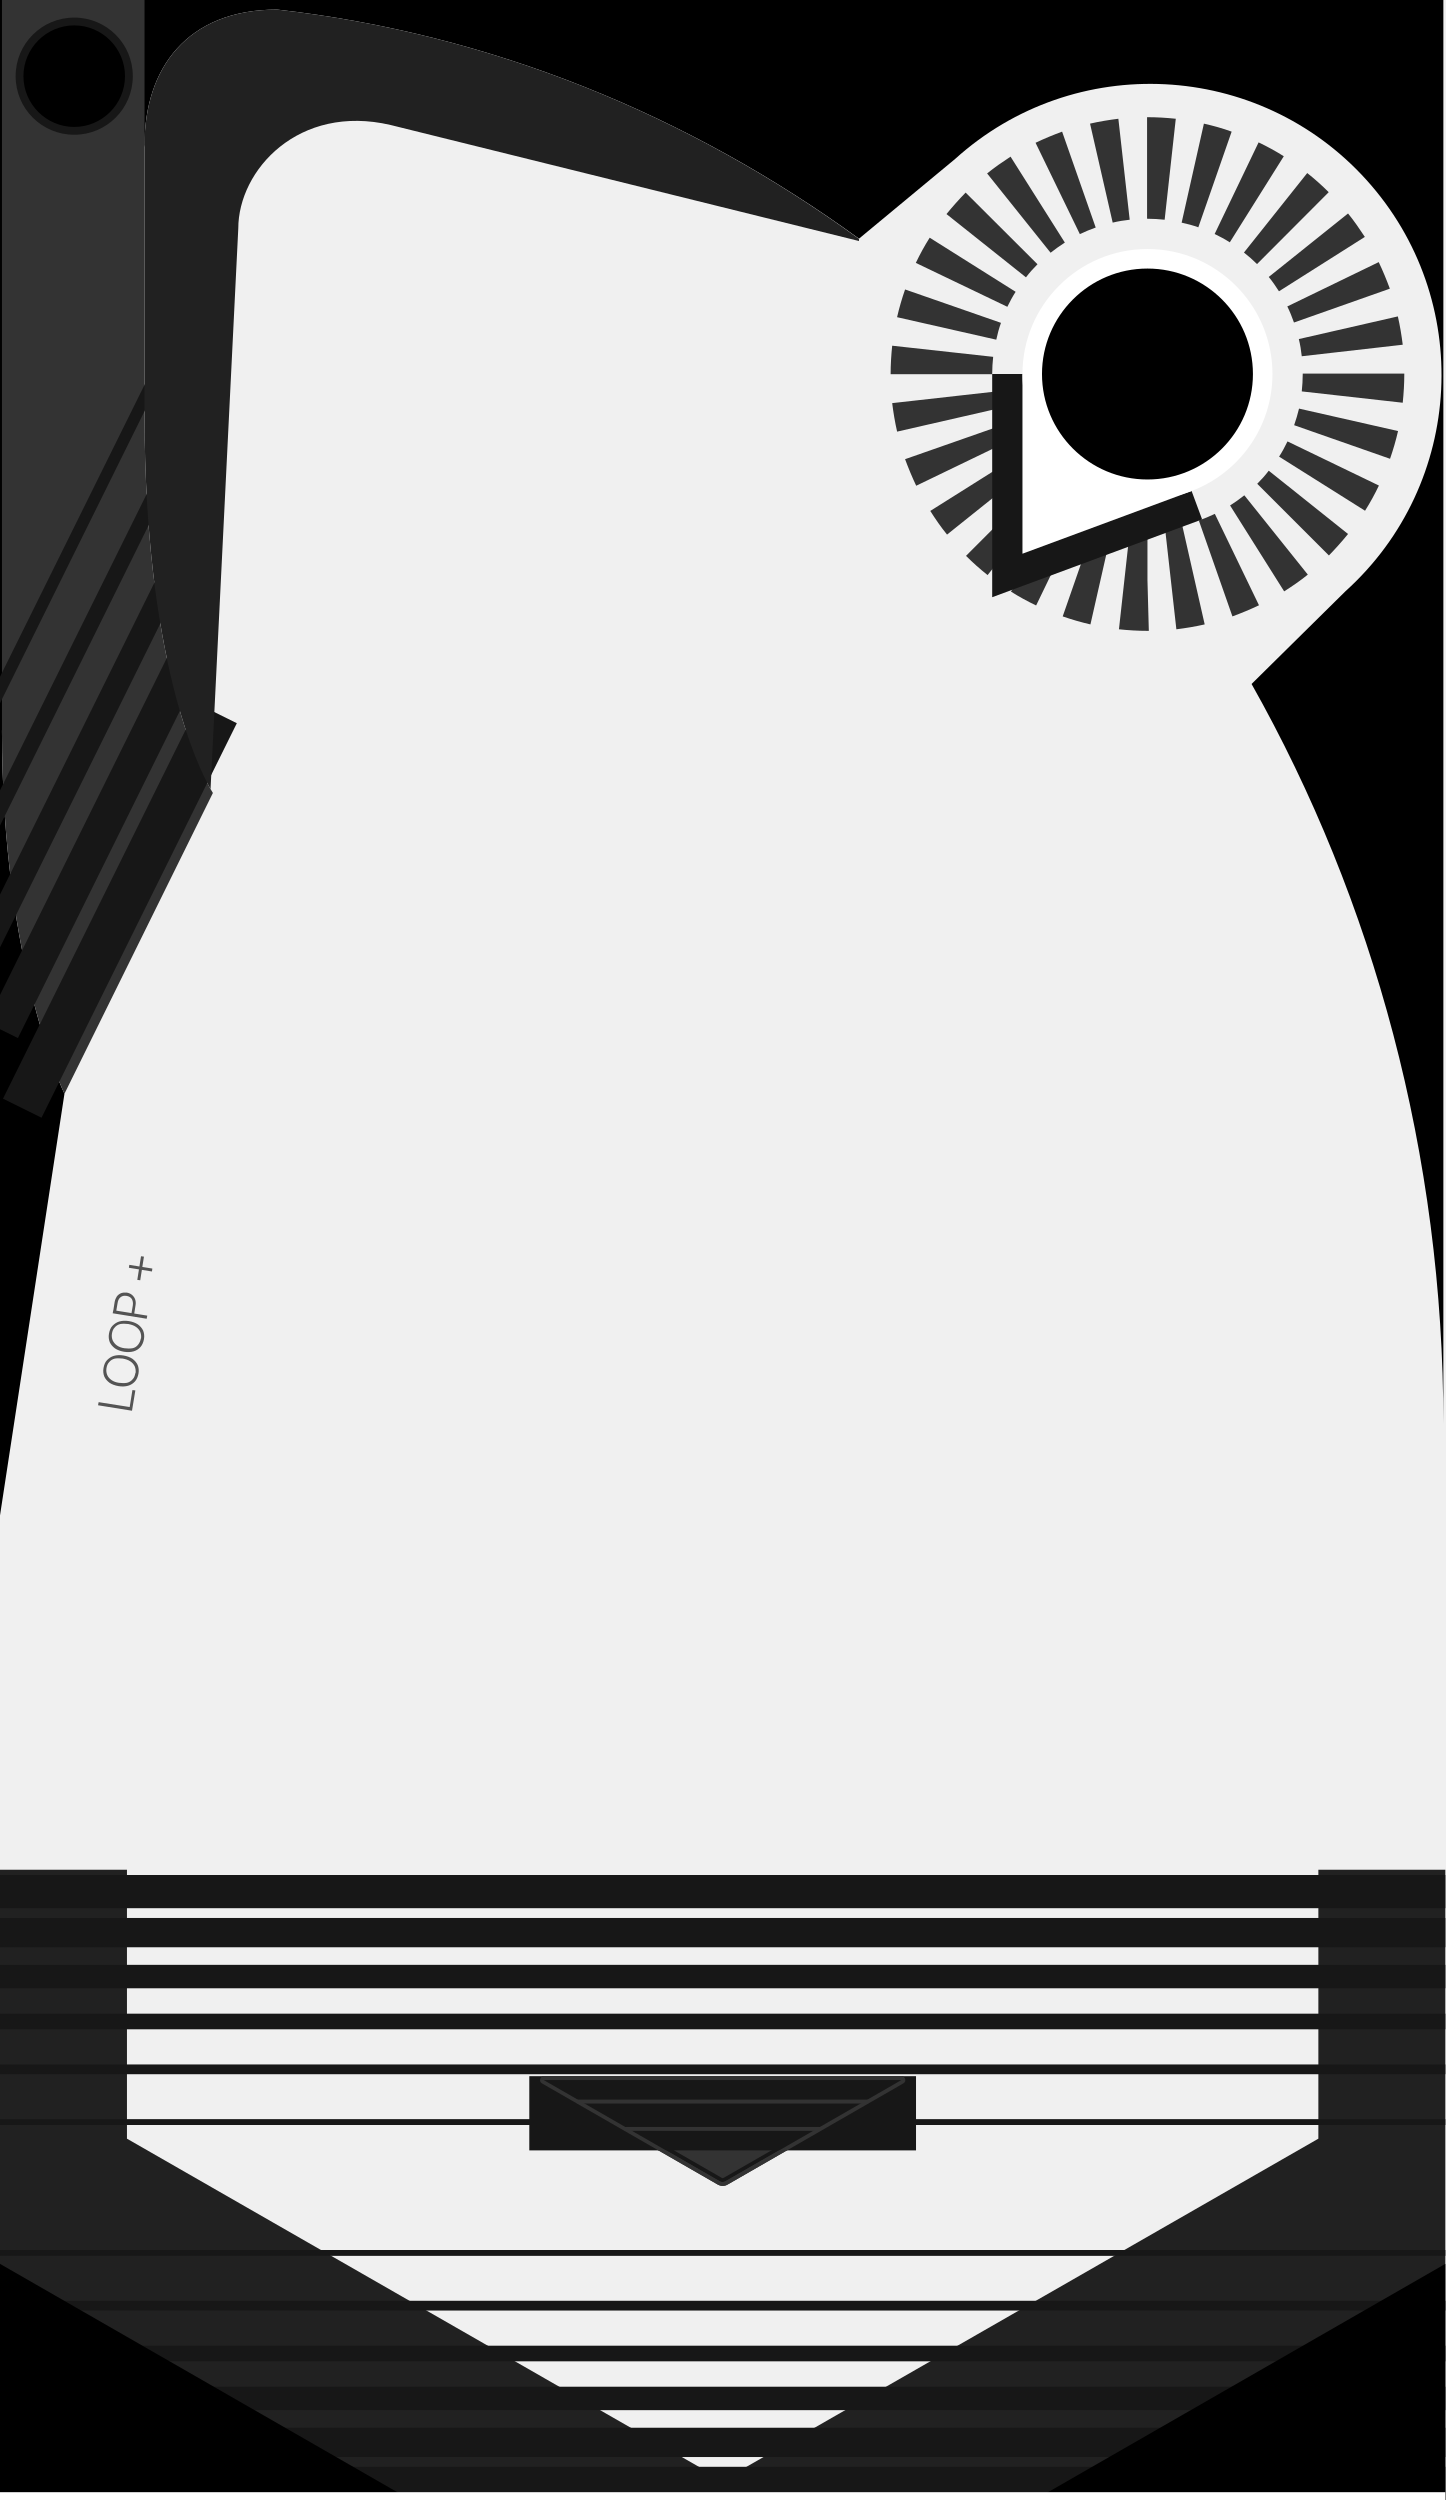
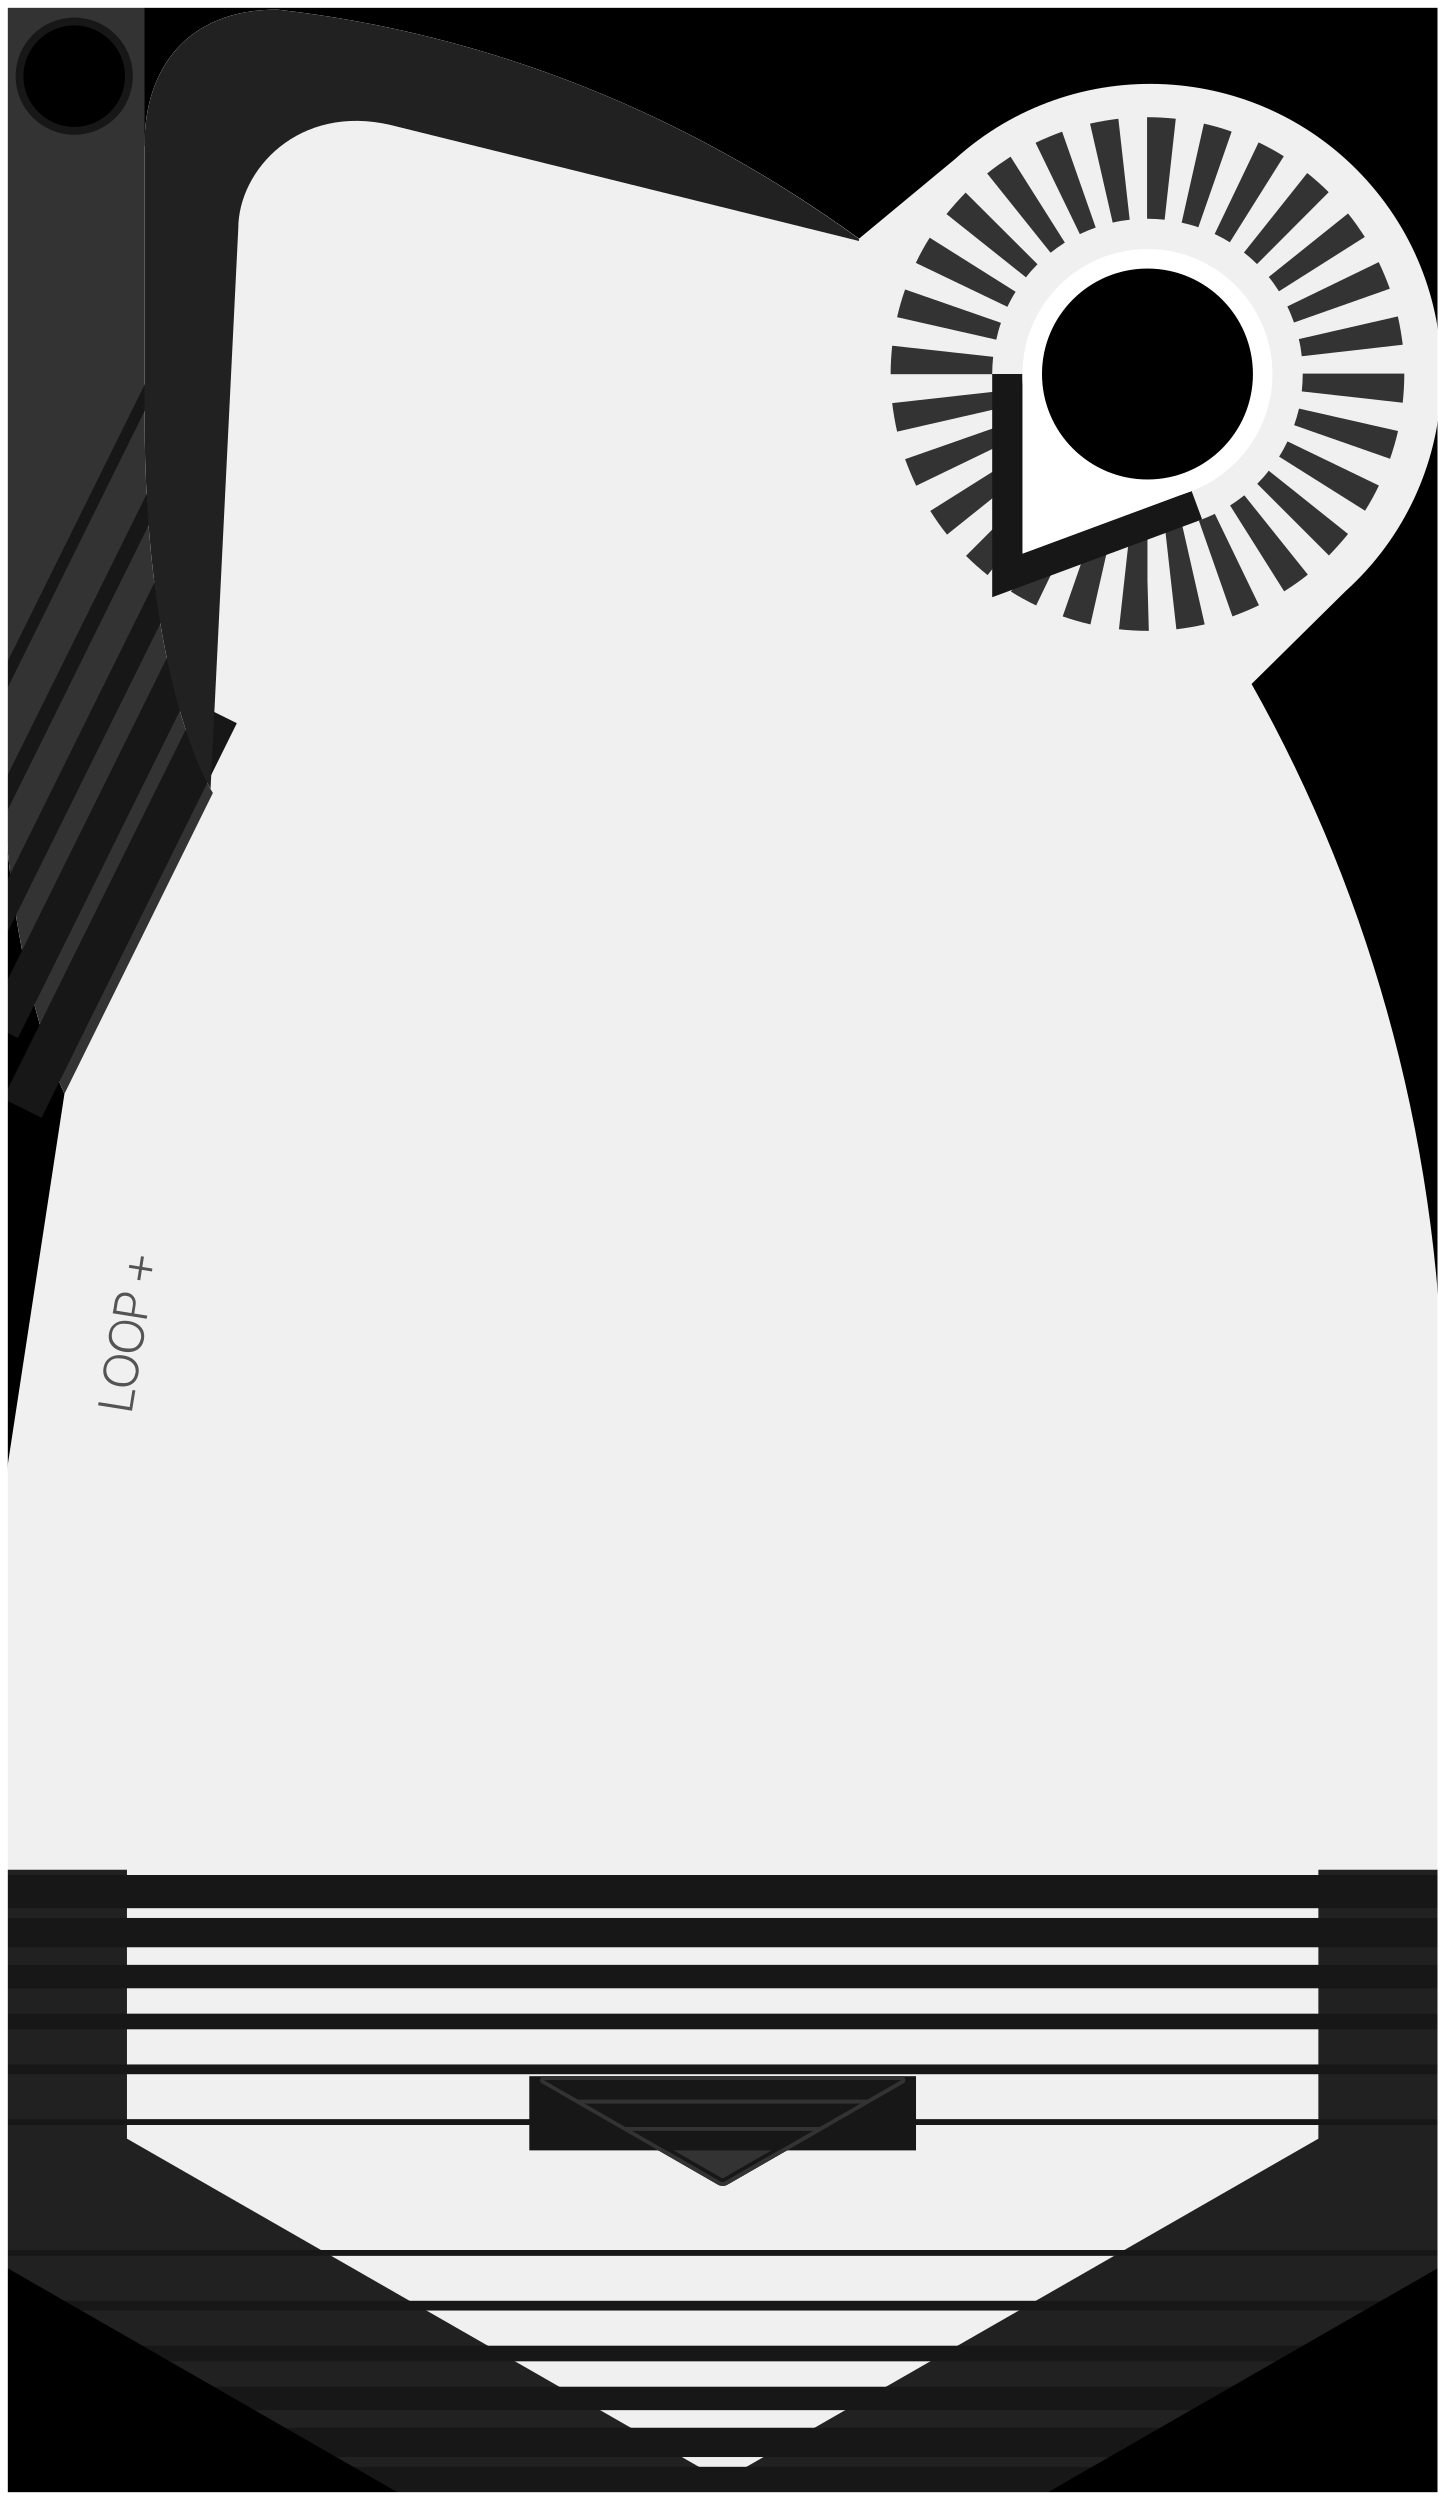
<svg xmlns="http://www.w3.org/2000/svg" id="_レイヤー_1" version="1.1" viewBox="0 0 740 1280">
  <defs>
    <style>
      .st0 {
        stroke: #fff;
      }

      .st0, .st1, .st2, .st3, .st4, .st5, .st6, .st7 {
        fill: none;
        stroke-miterlimit: 10;
      }

      .st0, .st3 {
        stroke-width: 8px;
      }

      .st8 {
        fill: #545454;
      }

      .st9 {
        fill: #171717;
      }

      .st1 {
        stroke: #333;
        stroke-linecap: round;
        stroke-width: 2px;
      }

      .st10 {
        fill: #212121;
      }

      .st11 {
        fill: #fff;
      }

      .st2 {
        stroke-width: 12px;
      }

      .st2, .st3, .st4, .st5, .st6, .st7 {
        stroke: #171717;
      }

      .st4 {
        stroke-width: 18px;
      }

      .st5 {
        stroke-width: 6px;
      }

      .st6 {
        stroke-width: 22px;
      }

      .st7 {
        stroke-width: 31px;
      }

      .st12 {
        fill: #333;
      }
    </style>
  </defs>
  <g id="mask">
    <path id="loop_x5F_orval_x5F_path" d="M33,560L-2,789,0,0h739v729c0-137.7-35.7-267.9-98.2-378.8l48.1-47.5c61.1-55.2,65.9-149.5,10.7-210.6-55.2-61.1-149.5-65.9-210.6-10.7l-49.2,40.8h0C352.7,59,251.4,17.3,141.9,4.9h0c-46.1,0-67.9,30.1-67.9,69.3l-23.4,95.9L1,374c0,120,32,186,32,186" />
-     <path class="st12" d="M587.9,323h-.4c-4.9,0-9.8-.3-14.6-.8l5.7-51.7c2.9.3,5.8.5,8.7.5h.2v26.1l.7,25.9h-.4.1ZM587.6,297.1h0ZM602.3,322.2l-5.8-51.7c2.9-.3,5.9-.8,8.8-1.5l11.5,50.7c-4.8,1.1-9.7,1.9-14.5,2.5ZM558.3,319.7c-4.8-1.1-9.6-2.5-14.2-4.1l17.1-49.1c2.8,1,5.7,1.8,8.6,2.5l-11.5,50.7h0ZM631,315.6l-17.2-49.1c2.8-1,5.5-2.1,8.2-3.4l22.6,46.8c-4.4,2.1-9,4-13.6,5.7ZM530.5,310c-4.4-2.1-8.8-4.5-12.9-7.1l27.7-44c2.5,1.6,5.1,3,7.8,4.3l-22.6,46.8h0ZM657.5,302.8l-27.7-44c2.5-1.6,4.9-3.3,7.3-5.2l32.5,40.6c-3.8,3.1-7.9,5.9-12,8.5h0l-.1.1ZM505.6,294.4c-3.8-3-7.5-6.3-11-9.8l36.7-36.8c2.1,2.1,4.3,4.1,6.7,6l-32.4,40.7h0v-.1ZM680.5,284.5l-36.8-36.8c2.1-2.1,4.1-4.3,5.9-6.7l40.6,32.4c-3.1,3.8-6.4,7.5-9.8,11h0l.1.1ZM484.8,273.6c-3.1-3.8-5.9-7.9-8.5-12l44-27.7c1.6,2.5,3.3,5,5.2,7.3l-40.6,32.5h-.1v-.1ZM698.9,261.5l-44-27.7c1.6-2.5,3-5.1,4.3-7.8l46.8,22.6c-2.1,4.4-4.5,8.8-7.1,12.9ZM469.1,248.7c-2.1-4.4-4-9-5.7-13.6l49.1-17.2c1,2.8,2.1,5.6,3.4,8.2l-46.8,22.6h0ZM711.7,234.9l-49.1-17.2c1-2.8,1.8-5.7,2.5-8.5l50.7,11.5c-1.1,4.8-2.5,9.6-4.1,14.2h0ZM459.3,220.9c-1.1-4.8-1.9-9.7-2.5-14.5l51.7-5.8c.3,2.9.8,5.9,1.5,8.8l-50.7,11.6h0v-.1ZM718.2,206.2l-51.7-5.8c.3-2.9.5-5.9.5-8.9v-.2h52v.2c0,4.9-.3,9.8-.8,14.7ZM456,192.2v-.7c0-4.8.3-9.7.8-14.5l51.7,5.7c-.3,2.9-.5,5.8-.5,8.7v.2h-52v.6ZM666.5,182.4c-.3-2.9-.8-5.9-1.5-8.8l50.7-11.6c1.1,4.8,1.9,9.7,2.5,14.5l-51.7,5.9h0ZM510,173.9l-50.7-11.5c1.1-4.8,2.5-9.6,4.1-14.2l49.1,17.1c-1,2.8-1.8,5.7-2.4,8.6h-.1ZM662.5,165.1c-1-2.8-2.1-5.6-3.4-8.2l46.8-22.7c2.1,4.4,4,9,5.7,13.6l-49,17.3h-.1ZM515.8,157.1l-46.9-22.5c2.1-4.4,4.5-8.8,7.1-12.9l44,27.7c-1.6,2.5-3,5.1-4.3,7.8h0l.1-.1ZM654.8,149.1c-1.6-2.5-3.3-5-5.2-7.3l40.6-32.5c3.1,3.8,5.9,7.9,8.6,12l-43.9,27.8h-.1ZM525.3,142l-40.7-32.4c3.1-3.8,6.4-7.5,9.8-11l36.8,36.7c-2.1,2.1-4.1,4.3-5.9,6.7h0ZM643.6,135.2c-2.1-2.1-4.4-4.1-6.7-5.9l32.4-40.7c3.8,3,7.5,6.3,11,9.8l-36.7,36.8h0ZM537.9,129.4l-32.5-40.6c3.8-3.1,7.9-5.9,12-8.6l27.8,44c-2.5,1.6-4.9,3.3-7.3,5.2ZM629.7,124.1c-2.5-1.6-5.1-3-7.8-4.3l22.5-46.9c4.4,2.1,8.8,4.5,12.9,7.1l-27.6,44h0v.1ZM552.9,119.9l-22.7-46.8c4.4-2.1,9-4,13.6-5.7l17.2,49.1c-2.8,1-5.5,2.1-8.2,3.4h.1ZM613.6,116.4c-2.8-1-5.7-1.8-8.6-2.4l11.4-50.7c4.8,1.1,9.6,2.4,14.2,4.1l-17.1,49.1h0l.1-.1ZM569.7,114l-11.6-50.7c4.8-1.1,9.7-1.9,14.5-2.5l5.8,51.7c-2.9.3-5.9.8-8.8,1.5h.1ZM596.3,112.5c-2.9-.3-5.9-.5-8.8-.5h-.2v-52h.2c4.8,0,9.7.3,14.5.8l-5.7,51.7Z" />
+     <path class="st12" d="M587.9,323h-.4c-4.9,0-9.8-.3-14.6-.8l5.7-51.7c2.9.3,5.8.5,8.7.5h.2v26.1l.7,25.9h-.4,0ZM587.6,297.1h0ZM602.3,322.2l-5.8-51.7c2.9-.3,5.9-.8,8.8-1.5l11.5,50.7c-4.8,1.1-9.7,1.9-14.5,2.5ZM558.3,319.7c-4.8-1.1-9.6-2.5-14.2-4.1l17.1-49.1c2.8,1,5.7,1.8,8.6,2.5l-11.5,50.7h0ZM631,315.6l-17.2-49.1c2.8-1,5.5-2.1,8.2-3.4l22.6,46.8c-4.4,2.1-9,4-13.6,5.7ZM530.5,310c-4.4-2.1-8.8-4.5-12.9-7.1l27.7-44c2.5,1.6,5.1,3,7.8,4.3l-22.6,46.8h0ZM657.5,302.8l-27.7-44c2.5-1.6,4.9-3.3,7.3-5.2l32.5,40.6c-3.8,3.1-7.9,5.9-12,8.5h0ZM505.6,294.4c-3.8-3-7.5-6.3-11-9.8l36.7-36.8c2.1,2.1,4.3,4.1,6.7,6l-32.4,40.7h0ZM680.5,284.5l-36.8-36.8c2.1-2.1,4.1-4.3,5.9-6.7l40.6,32.4c-3.1,3.8-6.4,7.5-9.8,11h0ZM484.8,273.6c-3.1-3.8-5.9-7.9-8.5-12l44-27.7c1.6,2.5,3.3,5,5.2,7.3l-40.6,32.5h-.1ZM698.9,261.5l-44-27.7c1.6-2.5,3-5.1,4.3-7.8l46.8,22.6c-2.1,4.4-4.5,8.8-7.1,12.9ZM469.1,248.7c-2.1-4.4-4-9-5.7-13.6l49.1-17.2c1,2.8,2.1,5.6,3.4,8.2l-46.8,22.6h0ZM711.7,234.9l-49.1-17.2c1-2.8,1.8-5.7,2.5-8.5l50.7,11.5c-1.1,4.8-2.5,9.6-4.1,14.2h0ZM459.3,220.9c-1.1-4.8-1.9-9.7-2.5-14.5l51.7-5.8c.3,2.9.8,5.9,1.5,8.8l-50.7,11.6h0ZM718.2,206.2l-51.7-5.8c.3-2.9.5-5.9.5-8.9v-.2h52v.2c0,4.9-.3,9.8-.8,14.7ZM456,192.2v-.7c0-4.8.3-9.7.8-14.5l51.7,5.7c-.3,2.9-.5,5.8-.5,8.7v.2h-52v.6ZM666.5,182.4c-.3-2.9-.8-5.9-1.5-8.8l50.7-11.6c1.1,4.8,1.9,9.7,2.5,14.5l-51.7,5.9h0ZM510,173.9l-50.7-11.5c1.1-4.8,2.5-9.6,4.1-14.2l49.1,17.1c-1,2.8-1.8,5.7-2.4,8.6h-.1ZM662.5,165.1c-1-2.8-2.1-5.6-3.4-8.2l46.8-22.7c2.1,4.4,4,9,5.7,13.6l-49,17.3h0ZM515.8,157.1l-46.9-22.5c2.1-4.4,4.5-8.8,7.1-12.9l44,27.7c-1.6,2.5-3,5.1-4.3,7.8h0ZM654.8,149.1c-1.6-2.5-3.3-5-5.2-7.3l40.6-32.5c3.1,3.8,5.9,7.9,8.6,12l-43.9,27.8h0,0ZM525.3,142l-40.7-32.4c3.1-3.8,6.4-7.5,9.8-11l36.8,36.7c-2.1,2.1-4.1,4.3-5.9,6.7h0ZM643.6,135.2c-2.1-2.1-4.4-4.1-6.7-5.9l32.4-40.7c3.8,3,7.5,6.3,11,9.8l-36.7,36.8h0ZM537.9,129.4l-32.5-40.6c3.8-3.1,7.9-5.9,12-8.6l27.8,44c-2.5,1.6-4.9,3.3-7.3,5.2ZM629.7,124.1c-2.5-1.6-5.1-3-7.8-4.3l22.5-46.9c4.4,2.1,8.8,4.5,12.9,7.1l-27.6,44h0q0,0,0,.1ZM552.9,119.9l-22.7-46.8c4.4-2.1,9-4,13.6-5.7l17.2,49.1c-2.8,1-5.5,2.1-8.2,3.4h.1ZM613.6,116.4c-2.8-1-5.7-1.8-8.6-2.4l11.4-50.7c4.8,1.1,9.6,2.4,14.2,4.1l-17.1,49.1h0q0,0,0,0ZM569.7,114l-11.6-50.7c4.8-1.1,9.7-1.9,14.5-2.5l5.8,51.7c-2.9.3-5.9.8-8.8,1.5h0ZM596.3,112.5c-2.9-.3-5.9-.5-8.8-.5h-.2v-52h.2c4.8,0,9.7.3,14.5.8l-5.7,51.7Z" />
    <polyline id="line_x5F_assist" class="st7" points="523.5 191.5 523.5 283.5 610.1 251.4" />
    <polyline id="line_x5F_assist1" class="st11" points="523.5 191.5 523.5 283.5 610.1 251.4" />
    <g id="loop_x5F_circle_x5F_inner">
      <path d="M587.5,250.5c-32.5,0-59-26.5-59-59s26.5-59,59-59,59,26.5,59,59-26.5,59-59,59Z" />
      <path class="st11" d="M587.5,137.5c29.8,0,54,24.2,54,54s-24.2,54-54,54-54-24.2-54-54,24.2-54,54-54M587.5,127.5c-35.3,0-64,28.7-64,64s28.7,64,64,64,64-28.7,64-64-28.7-64-64-64h0Z" />
    </g>
    <g id="outhole">
      <polygon class="st10" points="675 957.3 675 1095 370 1270 65 1095 65 957.3 0 957.3 0 1280 740 1280 740 957.3 675 957.3" />
      <rect class="st9" y="960" width="740" height="17" />
      <rect class="st9" y="982" width="740" height="15" />
      <rect class="st9" y="1006" width="740" height="12" />
      <rect class="st9" y="1031" width="740" height="8" />
      <rect class="st9" y="1057" width="740" height="5" />
      <rect class="st9" y="1085" width="740" height="3" />
      <rect class="st9" y="1263" width="740" height="17" />
      <rect class="st9" y="1243" width="740" height="15" />
      <rect class="st9" y="1222" width="740" height="12" />
      <rect class="st9" y="1201" width="740" height="8" />
      <rect class="st9" y="1178" width="740" height="5" />
      <rect class="st9" y="1152" width="740" height="3" />
    </g>
    <g id="saucer">
      <path d="M38,67c-15.4,0-28-12.6-28-28s12.6-28,28-28,28,12.6,28,28-12.6,28-28,28Z" />
      <path class="st9" d="M38,13c14.3,0,26,11.7,26,26s-11.7,26-26,26-26-11.7-26-26,11.7-26,26-26M38,9c-16.6,0-30,13.4-30,30s13.4,30,30,30,30-13.4,30-30-13.4-30-30-30h0Z" />
    </g>
    <g>
      <path id="wall_x5F_lane_x5F_outer" class="st12" d="M33,560S1,494,1,374V0h73v212c0,141,35,194,35,194l-76,154Z" />
      <line id="wall_x5F_lane_x5F_outer1" class="st6" x1="111.4" y1="365.4" x2="11.4" y2="567.4" />
      <line id="wall_x5F_lane_x5F_outer2" class="st4" x1="101.1" y1="325.5" x2="1.1" y2="527.5" />
      <line id="wall_x5F_lane_x5F_outer3" class="st2" x1="92.5" y1="284.7" x2="-7.5" y2="486.7" />
      <line id="wall_x5F_lane_x5F_outer4" class="st3" x1="83.5" y1="245" x2="-16.5" y2="447" />
      <line id="wall_x5F_lane_x5F_outer5" class="st5" x1="78.6" y1="194.5" x2="-21.4" y2="396.5" />
    </g>
    <g id="saucer1">
      <path d="M38,67c-15.4,0-28-12.6-28-28s12.6-28,28-28,28,12.6,28,28-12.6,28-28,28Z" />
      <path class="st9" d="M38,13c14.3,0,26,11.7,26,26s-11.7,26-26,26-26-11.7-26-26,11.7-26,26-26M38,9c-16.6,0-30,13.4-30,30s13.4,30,30,30,30-13.4,30-30-13.4-30-30-30h0Z" />
    </g>
    <g>
-       <path class="st8" d="M67.6,722.3l-17.4-2.8.3-1.6,15.9,2.5,1.4-8.7,1.5.2-1.7,10.3h0v.1Z" />
-       <path class="st8" d="M70.9,703.3c-.3,1.6-.9,3-1.8,4s-2.1,1.8-3.5,2.2-3.1.5-4.9.2h0c-1.8-.3-3.4-.9-4.6-1.7-1.2-.9-2.1-1.9-2.7-3.2-.5-1.3-.7-2.8-.4-4.4.3-1.6.8-3,1.8-4s2.1-1.8,3.5-2.2,3.1-.5,4.9-.2h0c1.8.3,3.4.9,4.6,1.7,1.2.9,2.1,1.9,2.7,3.2.5,1.3.7,2.7.4,4.4ZM69.4,703.1c.2-1.3,0-2.4-.4-3.5-.5-1-1.2-1.9-2.3-2.6-1-.7-2.3-1.1-3.8-1.4h0c-1.5-.2-2.9-.2-4.1,0-1.2.3-2.2.9-2.9,1.8-.8.8-1.2,1.9-1.4,3.2s0,2.4.4,3.4,1.2,1.9,2.2,2.6c1,.7,2.3,1.2,3.8,1.4h0c1.5.2,2.9.2,4.1,0,1.2-.3,2.2-.9,2.9-1.8.8-.8,1.2-1.9,1.4-3.2h0l.1.1Z" />
-       <path class="st8" d="M73.7,685.7c-.3,1.6-.9,3-1.8,4s-2.1,1.8-3.5,2.2-3.1.5-4.9.2h0c-1.8-.3-3.4-.9-4.6-1.7-1.2-.9-2.1-1.9-2.7-3.2-.5-1.3-.7-2.8-.4-4.4.3-1.6.8-3,1.8-4s2.1-1.8,3.5-2.2,3.1-.5,4.9-.2h0c1.8.3,3.4.9,4.6,1.7,1.2.9,2.1,1.9,2.7,3.2.5,1.3.7,2.7.4,4.4ZM72.2,685.4c.2-1.3,0-2.4-.4-3.5-.5-1-1.2-1.9-2.3-2.6-1-.7-2.3-1.1-3.8-1.4h0c-1.5-.2-2.9-.2-4.1,0-1.2.3-2.2.9-2.9,1.8-.8.8-1.2,1.9-1.4,3.2s0,2.4.4,3.4c.5,1,1.2,1.9,2.2,2.6,1,.7,2.3,1.2,3.8,1.4h0c1.5.2,2.9.2,4.1,0s2.2-.9,2.9-1.8,1.2-1.9,1.4-3.2h.1v.1Z" />
-       <path class="st8" d="M75.1,675.2l-17.4-2.8.3-1.6,17.4,2.8s-.3,1.6-.3,1.6ZM68.7,673.3l-1.5-.2.8-4.7c.2-1.3,0-2.4-.5-3.3-.6-.9-1.5-1.4-2.7-1.6h0c-1.2-.2-2.3,0-3.1.7-.8.6-1.3,1.6-1.5,3l-.8,4.7-1.5-.2.8-5.1c.2-1.1.6-2,1.1-2.8.6-.8,1.3-1.3,2.2-1.7.9-.3,1.9-.4,2.9-.3h0c1.1.2,2,.6,2.7,1.2.7.6,1.3,1.4,1.6,2.3.3.9.4,1.9.2,3l-.8,5.1h.1v-.1Z" />
+       <path class="st8" d="M67.6,722.3l-17.4-2.8.3-1.6,15.9,2.5,1.4-8.7,1.5.2-1.7,10.3h0Z" />
+       <path class="st8" d="M70.9,703.3c-.3,1.6-.9,3-1.8,4s-2.1,1.8-3.5,2.2-3.1.5-4.9.2h0c-1.8-.3-3.4-.9-4.6-1.7-1.2-.9-2.1-1.9-2.7-3.2-.5-1.3-.7-2.8-.4-4.4.3-1.6.8-3,1.8-4s2.1-1.8,3.5-2.2,3.1-.5,4.9-.2h0c1.8.3,3.4.9,4.6,1.7,1.2.9,2.1,1.9,2.7,3.2.5,1.3.7,2.7.4,4.4ZM69.4,703.1c.2-1.3,0-2.4-.4-3.5-.5-1-1.2-1.9-2.3-2.6-1-.7-2.3-1.1-3.8-1.4h0c-1.5-.2-2.9-.2-4.1,0-1.2.3-2.2.9-2.9,1.8-.8.8-1.2,1.9-1.4,3.2s0,2.4.4,3.4,1.2,1.9,2.2,2.6c1,.7,2.3,1.2,3.8,1.4h0c1.5.2,2.9.2,4.1,0,1.2-.3,2.2-.9,2.9-1.8.8-.8,1.2-1.9,1.4-3.2h0Z" />
+       <path class="st8" d="M73.7,685.7c-.3,1.6-.9,3-1.8,4s-2.1,1.8-3.5,2.2-3.1.5-4.9.2h0c-1.8-.3-3.4-.9-4.6-1.7-1.2-.9-2.1-1.9-2.7-3.2-.5-1.3-.7-2.8-.4-4.4.3-1.6.8-3,1.8-4s2.1-1.8,3.5-2.2,3.1-.5,4.9-.2h0c1.8.3,3.4.9,4.6,1.7,1.2.9,2.1,1.9,2.7,3.2.5,1.3.7,2.7.4,4.4ZM72.2,685.4c.2-1.3,0-2.4-.4-3.5-.5-1-1.2-1.9-2.3-2.6-1-.7-2.3-1.1-3.8-1.4h0c-1.5-.2-2.9-.2-4.1,0-1.2.3-2.2.9-2.9,1.8-.8.8-1.2,1.9-1.4,3.2s0,2.4.4,3.4c.5,1,1.2,1.9,2.2,2.6,1,.7,2.3,1.2,3.8,1.4h0c1.5.2,2.9.2,4.1,0s2.2-.9,2.9-1.8,1.2-1.9,1.4-3.2h0s0,0,0,0Z" />
+       <path class="st8" d="M75.1,675.2l-17.4-2.8.3-1.6,17.4,2.8s-.3,1.6-.3,1.6ZM68.7,673.3l-1.5-.2.8-4.7c.2-1.3,0-2.4-.5-3.3-.6-.9-1.5-1.4-2.7-1.6h0c-1.2-.2-2.3,0-3.1.7-.8.6-1.3,1.6-1.5,3l-.8,4.7-1.5-.2.8-5.1c.2-1.1.6-2,1.1-2.8.6-.8,1.3-1.3,2.2-1.7.9-.3,1.9-.4,2.9-.3h0c1.1.2,2,.6,2.7,1.2.7.6,1.3,1.4,1.6,2.3.3.9.4,1.9.2,3l-.8,5.1h0q0,0,0-.1Z" />
      <path class="st8" d="M77.8,651l-11.8-1.9.2-1.5,11.8,1.9-.2,1.5ZM71.8,655.5l-1.5-.2,1.9-12.1,1.5.2-1.9,12.1Z" />
    </g>
-     <path class="st10" d="M439.8,123.4l-239.8-59.4c-47-11-78,23-78,53l-14.2,287c-6.2-10.9-33.8-66.7-33.8-192V74.2c0-39.2,21.8-69.3,67.9-69.3h0c109.5,12.4,210.8,54.1,297.9,117.4v1.2h0v-.1Z" />
+     <path class="st10" d="M439.8,123.4l-239.8-59.4c-47-11-78,23-78,53l-14.2,287c-6.2-10.9-33.8-66.7-33.8-192V74.2c0-39.2,21.8-69.3,67.9-69.3h0c109.5,12.4,210.8,54.1,297.9,117.4v1.2h0s0,0,0,0Z" />
  </g>
  <g id="_レイヤー_3">
    <path id="wall_x5F_bottom_x5F_right" d="M529.6,1280l210.4-120.9v120.9s-210.4-2.6-210.4,0Z" />
    <polygon id="wall_x5F_bottom_x5F_left" points="0 1159.1 210.4 1280 0 1280 0 1159.1" />
-     <line class="st0" y1="1280" x2="740" y2="1280" />
  </g>
  <g>
    <path class="st12" d="M278.5,1063c-2,0-2.8,2.7-1,3.7l90,51.8c1.5.9,3.4.9,5,0l90-51.8c1.8-1,1.1-3.7-1-3.7h-183Z" />
    <rect class="st9" x="271" y="1063" width="198" height="38" />
-     <path class="st9" d="M286,1067h168.1l-83.5,48c-.2,0-.4.2-.6.2s-.3,0-.4-.1l-83.6-48.1M278.5,1065l90,51.8c.4.3.9.4,1.4.4s1.1-.1,1.5-.4l90-51.8h-183,.1Z" />
-     <path class="st12" d="M461.5,1065l-90,51.8c-.5.3-1,.4-1.6.4s-1-.1-1.5-.4l-90-51.8h183M461.5,1063h-183c-2,0-2.8,2.7-1,3.7l90,51.8c.8.4,1.6.7,2.5.7s1.7-.2,2.5-.7l90-51.8c1.8-1,1.1-3.7-1-3.7h0Z" />
+     <path class="st9" d="M286,1067h168.1l-83.5,48c-.2,0-.4.2-.6.2s-.3,0-.4,0l-83.6-48.1M278.5,1065l90,51.8c.4.3.9.4,1.4.4s1.1,0,1.5-.4l90-51.8h-183,.1Z" />
+     <path class="st12" d="M461.5,1065l-90,51.8c-.5.3-1,.4-1.6.4s-1,0-1.5-.4l-90-51.8h183M461.5,1063h-183c-2,0-2.8,2.7-1,3.7l90,51.8c.8.4,1.6.7,2.5.7s1.7-.2,2.5-.7l90-51.8c1.8-1,1.1-3.7-1-3.7h0Z" />
    <line class="st1" x1="419.5" y1="1090" x2="320.5" y2="1090" />
    <line class="st1" x1="444" y1="1076" x2="296" y2="1076" />
  </g>
+   <rect class="st0" width="740" height="1280" />
</svg>
